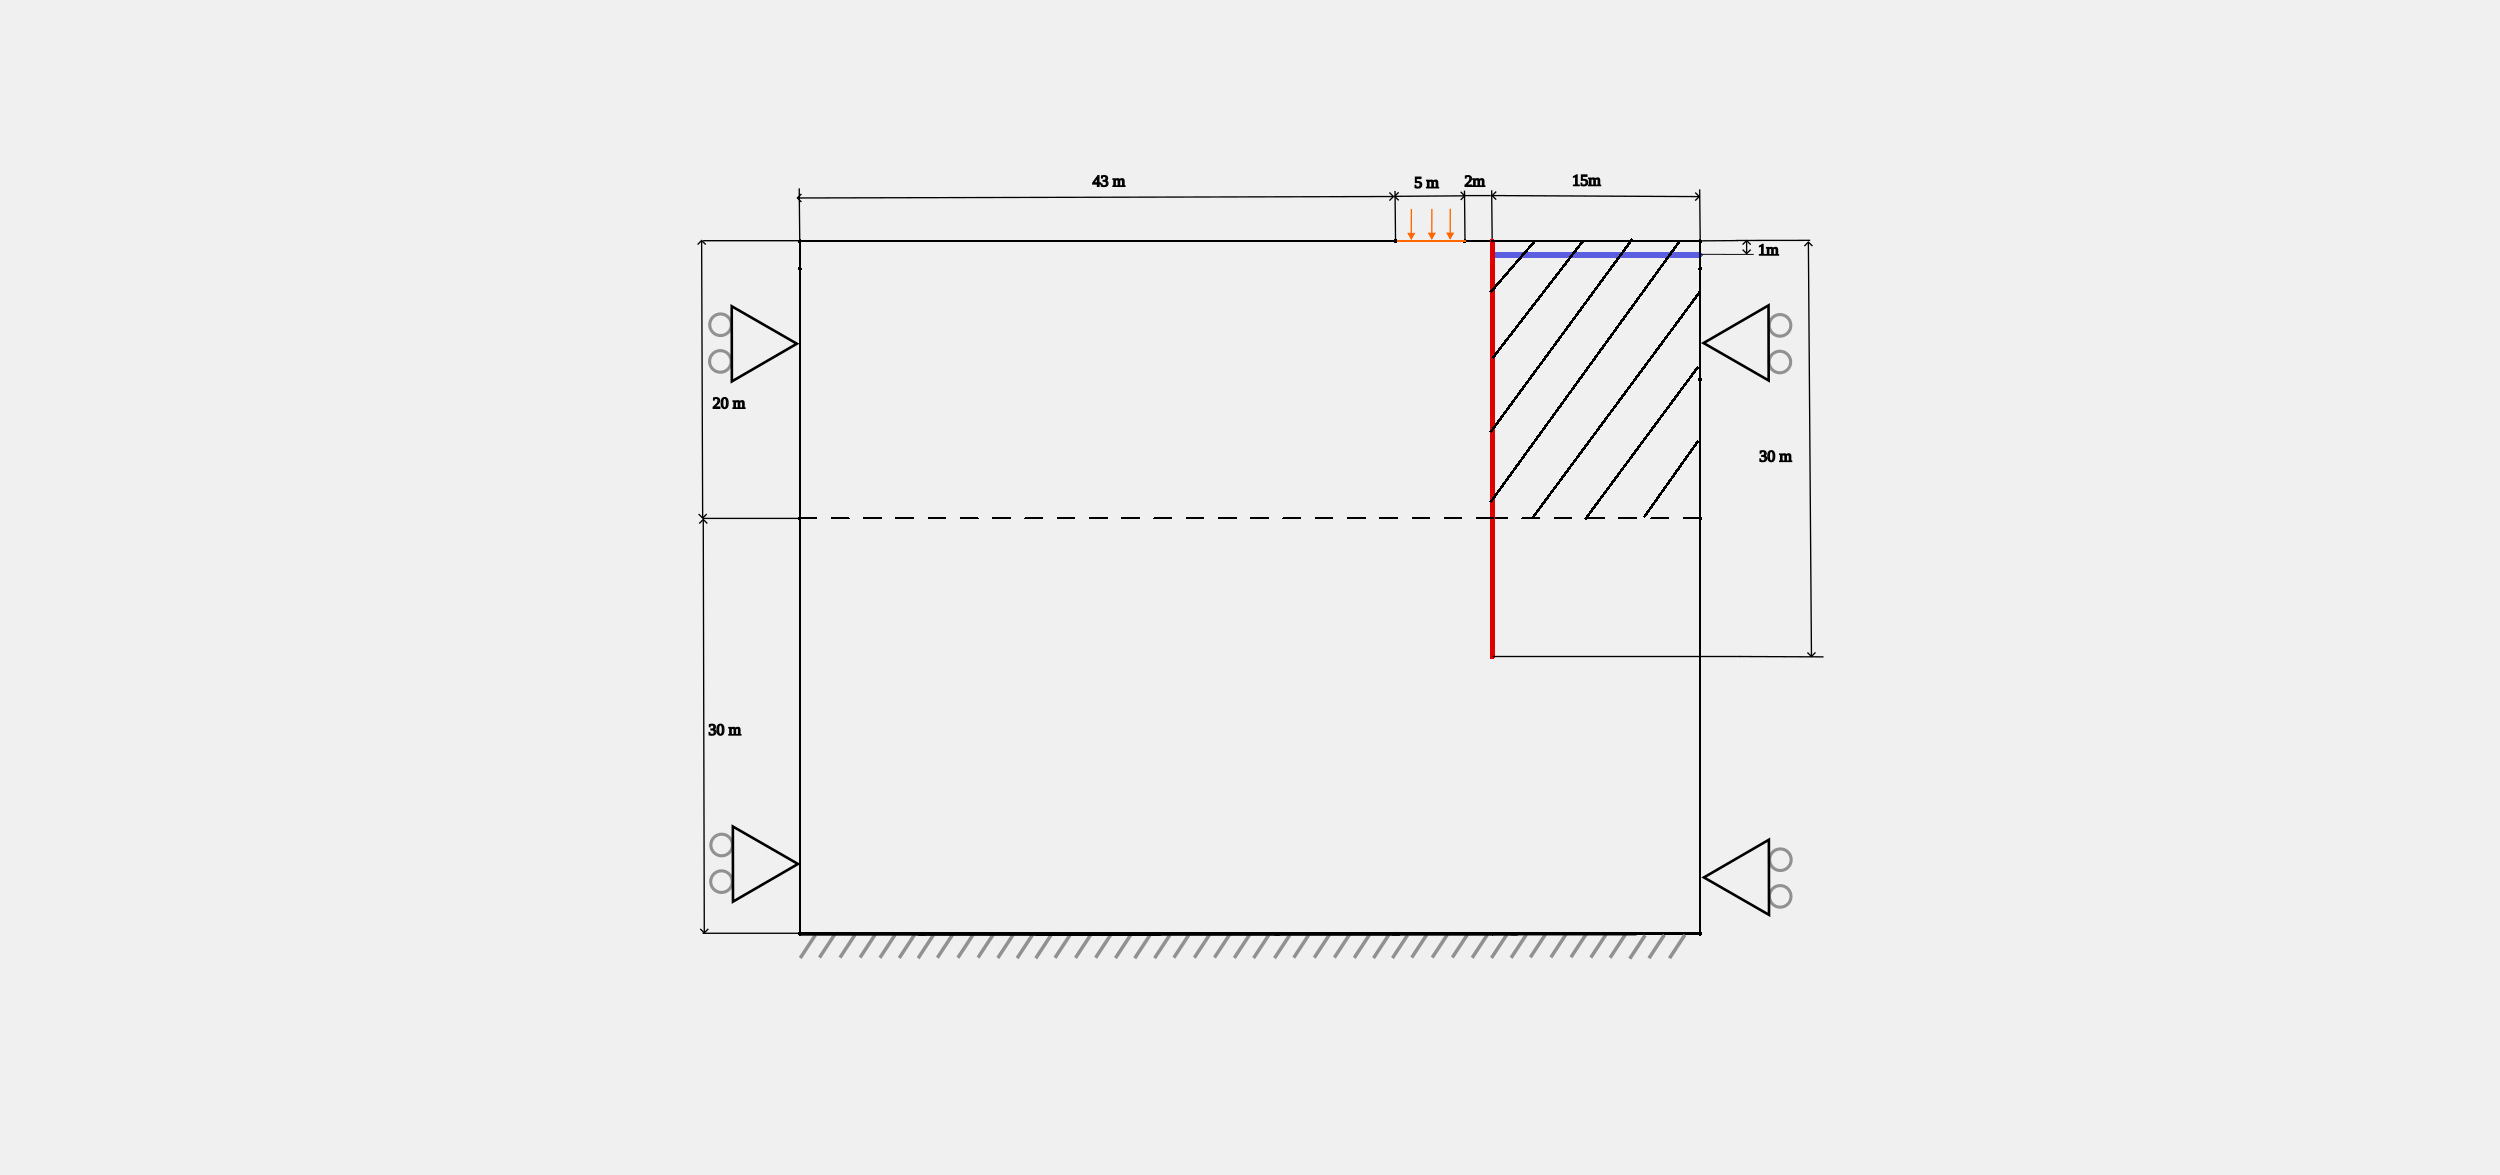
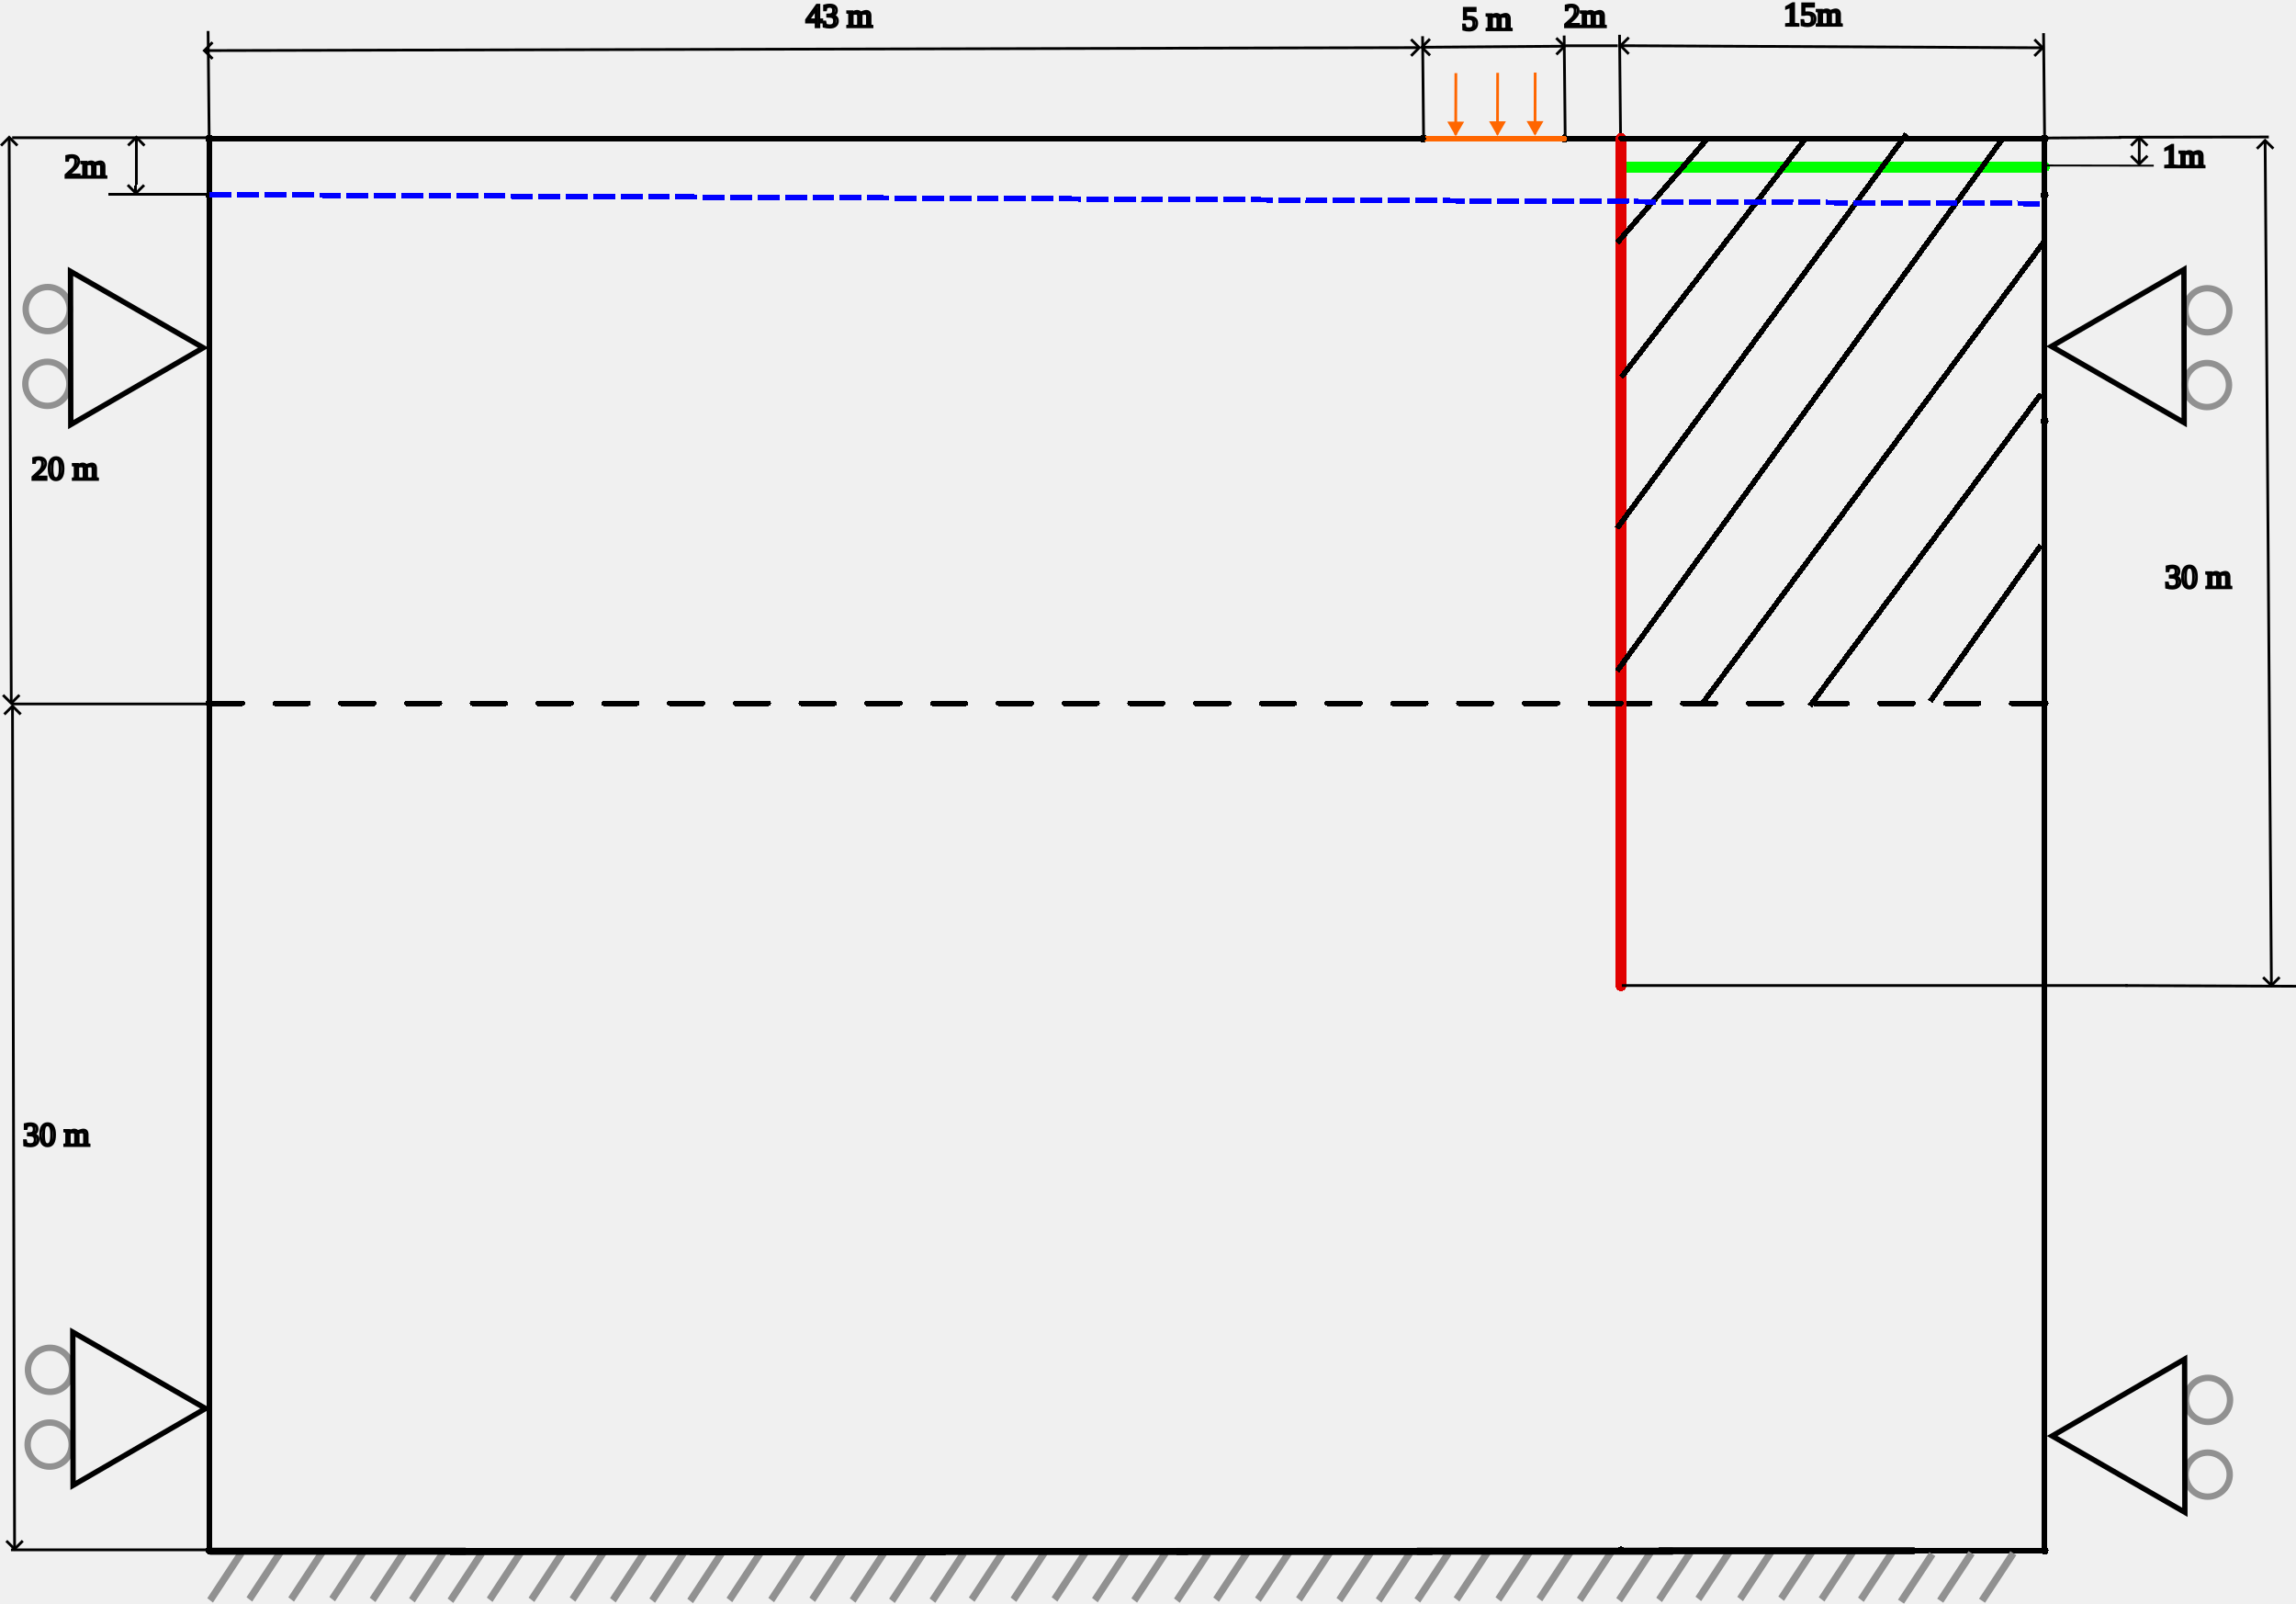
- <svg xmlns="http://www.w3.org/2000/svg" width="1860px" height="874px" viewBox="0 0 1860 874" version="1.1" id="svg294">
+ <svg xmlns="http://www.w3.org/2000/svg" width="838.036" height="585.154" viewBox="0 0 838.036 585.154" version="1.1" id="svg294">
  <defs id="defs1">
    <marker style="overflow:visible" id="marker12" refX="0" refY="0" orient="auto-start-reverse" markerWidth="1" markerHeight="1" viewBox="0 0 1 1" preserveAspectRatio="xMidYMid">
      <path style="fill:none;stroke:context-stroke;stroke-width:1;stroke-linecap:butt" d="M 3,-3 0,0 3,3" transform="rotate(180,0.125,0)" id="path12" />
    </marker>
    <marker style="overflow:visible" id="marker7" refX="0" refY="0" orient="auto-start-reverse" markerWidth="1" markerHeight="1" viewBox="0 0 1 1" preserveAspectRatio="xMidYMid">
      <path style="fill:none;stroke:context-stroke;stroke-width:1;stroke-linecap:butt" d="M 3,-3 0,0 3,3" transform="rotate(180,0.125,0)" id="path7" />
    </marker>
    <marker style="overflow:visible" id="marker5" refX="0" refY="0" orient="auto-start-reverse" markerWidth="1" markerHeight="1" viewBox="0 0 1 1" preserveAspectRatio="xMidYMid">
      <path style="fill:none;stroke:context-stroke;stroke-width:1;stroke-linecap:butt" d="M 3,-3 0,0 3,3" transform="rotate(180,0.125,0)" id="path5" />
    </marker>
    <marker style="overflow:visible" id="ArrowWide" refX="0" refY="0" orient="auto-start-reverse" markerWidth="1" markerHeight="1" viewBox="0 0 1 1" preserveAspectRatio="xMidYMid">
      <path style="fill:none;stroke:context-stroke;stroke-width:1;stroke-linecap:butt" d="M 3,-3 0,0 3,3" transform="rotate(180,0.125,0)" id="path1" />
    </marker>
    <marker style="overflow:visible" id="Triangle" refX="3" refY="0" orient="auto-start-reverse" markerWidth="1" markerHeight="1" viewBox="0 0 1 1" preserveAspectRatio="xMidYMid" markerUnits="strokeWidth">
      <path transform="scale(0.5)" style="fill:context-stroke;fill-rule:evenodd;stroke:context-stroke;stroke-width:1pt" d="M 5.77,0 -2.88,5 V -5 Z" id="path135" />
    </marker>
    <marker style="overflow:visible" id="Triangle-1" refX="3" refY="0" orient="auto-start-reverse" markerWidth="1" markerHeight="1" viewBox="0 0 1 1" preserveAspectRatio="xMidYMid" markerUnits="strokeWidth">
      <path transform="scale(0.5)" style="fill:context-stroke;fill-rule:evenodd;stroke:context-stroke;stroke-width:1pt" d="M 5.77,0 -2.88,5 V -5 Z" id="path135-7" />
    </marker>
    <marker style="overflow:visible" id="Triangle-1-0" refX="3" refY="0" orient="auto-start-reverse" markerWidth="1" markerHeight="1" viewBox="0 0 1 1" preserveAspectRatio="xMidYMid" markerUnits="strokeWidth">
      <path transform="scale(0.5)" style="fill:context-stroke;fill-rule:evenodd;stroke:context-stroke;stroke-width:1pt" d="M 5.77,0 -2.88,5 V -5 Z" id="path135-7-8" />
    </marker>
  </defs>
-   <path style="fill:#ffffff;stroke:#000000;stroke-width:1;stroke-dasharray:none" d="M 1264.944,179.021 1264.561,140.922" id="path8-11" />
-   <path style="fill:#ffffff;stroke:#000000;stroke-width:1;stroke-dasharray:none" d="m 1110.184,179.638 -0.383,-38.099" id="path8-1" />
-   <path style="fill:#ffffff;stroke:#000000;stroke-width:1;stroke-dasharray:none" d="M 1089.966,179.908 1089.583,141.808" id="path8-5" />
-   <path style="fill:#ffffff;stroke:#000000;stroke-width:1;stroke-dasharray:none" d="m 1038.289,180.148 -0.383,-38.099" id="path8-2" />
-   <path style="fill:#ffffff;stroke:#000000;stroke-width:1;stroke-dasharray:none" d="m 594.151,694.354 c -23.827,0 -47.653,0 -71.48,0" id="path2-8" />
-   <path style="fill:#ffffff;stroke:#000000;stroke-width:1;stroke-dasharray:none" d="m 594.387,385.703 c -23.827,0 -47.653,0 -71.48,0" id="path2-9" />
-   <g shape-rendering="crispEdges" id="g294">
+   <path style="fill:#ffffff;stroke:#000000;stroke-width:1;stroke-dasharray:none" d="m 746.276,50.184 -0.383,-38.099" id="path8-11" />
+   <path style="fill:#ffffff;stroke:#000000;stroke-width:1;stroke-dasharray:none" d="m 591.516,50.801 -0.383,-38.099" id="path8-1" />
+   <path style="fill:#ffffff;stroke:#000000;stroke-width:1;stroke-dasharray:none" d="m 571.298,51.07 -0.383,-38.099" id="path8-5" />
+   <path style="fill:#ffffff;stroke:#000000;stroke-width:1;stroke-dasharray:none" d="m 519.621,51.31 -0.383,-38.099" id="path8-2" />
+   <path style="fill:#ffffff;stroke:#000000;stroke-width:1;stroke-dasharray:none" d="m 75.483,565.516 c -23.827,0 -47.653,0 -71.48,0" id="path2-8" />
+   <path style="fill:#ffffff;stroke:#000000;stroke-width:1;stroke-dasharray:none" d="m 75.719,256.865 c -23.827,0 -47.653,0 -71.48,0" id="path2-9" />
+   <g shape-rendering="crispEdges" id="g294" transform="translate(-518.6679,-128.8375)">
    <circle fill="#000000" cx="595.115" cy="179.396" r="1.5" id="circle1" />
    <circle fill="#000000" cx="1264.89" cy="179.396" r="1.5" id="circle2" />
    <circle fill="#000000" cx="1264.89" cy="694.604" r="1.5" id="circle3" />
    <circle fill="#000000" cx="595.115" cy="694.604" r="1.5" id="circle4" />
    <circle fill="#000000" cx="595.115" cy="385.479" r="1.5" id="circle5" />
    <circle fill="#000000" cx="1264.89" cy="385.479" r="1.5" id="circle6" />
    <circle fill="#000000" cx="1110.32" cy="179.396" r="1.5" id="circle7" />
    <circle fill="#000000" cx="1110.32" cy="488.521" r="1.5" id="circle8" />
    <circle fill="#000000" cx="1110.32" cy="385.479" r="1.5" id="circle9" />
    <circle fill="#000000" cx="1038.19" cy="179.396" r="1.5" id="circle10" />
    <circle fill="#000000" cx="1089.71" cy="179.396" r="1.5" id="circle11" />
    <circle fill="#000000" cx="1110.32" cy="200.004" r="1.5" id="circle12" />
    <circle fill="#000000" cx="1110.32" cy="282.438" r="1.5" id="circle13" />
    <circle fill="#000000" cx="1264.89" cy="200.004" r="1.5" id="circle14" />
    <circle fill="#000000" cx="1264.89" cy="282.438" r="1.5" id="circle15" />
    <circle fill="#000000" cx="1110.32" cy="189.7" r="1.5" id="circle16" />
    <circle fill="#000000" cx="1110.32" cy="694.604" r="1.5" id="circle17" />
    <circle fill="#000000" cx="595.115" cy="200.004" r="1.5" id="circle18" />
    <circle fill="#000000" cx="1264.89" cy="189.7" r="1.5" id="circle19" />
-     <polyline fill="none" stroke="#5b5ee1" stroke-width="1" stroke-linejoin="round" stroke-linecap="round" points="1110.32,694.604 1264.89,694.604" id="polyline100" style="stroke-width:2;stroke-dasharray:none;stroke:#000000;stroke-opacity:1" />
-     <polyline fill="none" stroke="#5b5ee1" stroke-width="1" stroke-linejoin="round" stroke-linecap="round" points="1110.32,189.7 1264.89,189.7" id="polyline103" style="stroke-width:4;stroke-dasharray:none" />
-     <polyline fill="none" stroke="#5b5ee1" stroke-width="1" stroke-linejoin="round" stroke-linecap="round" points="1089.71,179.396 1110.32,179.396" id="polyline107" style="stroke:#000000;stroke-opacity:1;stroke-width:2;stroke-dasharray:none" />
-     <polyline fill="none" stroke="#5b5ee1" stroke-width="1" stroke-linejoin="round" stroke-linecap="round" points="595.115,694.604 1110.32,694.604" id="polyline118" style="stroke-width:2;stroke-dasharray:none;stroke:#000000;stroke-opacity:1" />
-     <polyline fill="none" stroke="#5b5ee1" stroke-width="1" stroke-linejoin="round" stroke-linecap="round" points="1038.19,179.396 1089.71,179.396" id="polyline130" style="stroke-width:2;stroke-dasharray:none;stroke:#ff6600;stroke-opacity:1" />
-     <polyline fill="none" stroke="#5b5ee1" stroke-width="1" stroke-linejoin="round" stroke-linecap="round" points="595.115,179.396 1038.19,179.396" id="polyline131" style="stroke:#000000;stroke-opacity:1;stroke-width:2;stroke-dasharray:none" />
-     <polyline fill="none" stroke="#5b5ee1" stroke-width="1" stroke-linejoin="round" stroke-linecap="round" points="1110.32,189.7 1110.32,200.004" id="polyline132" style="stroke:#e10000;stroke-opacity:1;stroke-width:4;stroke-dasharray:none" />
-     <polyline fill="none" stroke="#5b5ee1" stroke-width="1" stroke-linejoin="round" stroke-linecap="round" points="1110.32,179.396 1110.32,189.7" id="polyline133" style="stroke-width:4;stroke-dasharray:none;stroke:#e10000;stroke-opacity:1" />
-     <polyline fill="none" stroke="#5b5ee1" stroke-width="1" stroke-linejoin="round" stroke-linecap="round" points="1110.32,179.396 1264.89,179.396" id="polyline134" style="stroke:#000000;stroke-opacity:1;stroke-width:2;stroke-dasharray:none" />
-     <polyline fill="none" stroke="#5b5ee1" stroke-width="1" stroke-linejoin="round" stroke-linecap="round" points="1264.89,385.479 1110.32,385.479" id="polyline135" style="stroke-width:2;stroke-dasharray:12, 12;stroke-dashoffset:0;stroke:#000000;stroke-opacity:1" />
-     <polyline fill="none" stroke="#5b5ee1" stroke-width="1" stroke-linejoin="round" stroke-linecap="round" points="1264.89,282.438 1264.89,385.479" id="polyline138" style="stroke:#000000;stroke-opacity:1;stroke-width:2;stroke-dasharray:none" />
-     <polyline fill="none" stroke="#5b5ee1" stroke-width="1" stroke-linejoin="round" stroke-linecap="round" points="1264.89,200.004 1264.89,282.438" id="polyline139" style="stroke:#000000;stroke-opacity:1;stroke-width:2;stroke-dasharray:none" />
-     <polyline fill="none" stroke="#5b5ee1" stroke-width="1" stroke-linejoin="round" stroke-linecap="round" points="1110.32,385.479 1110.32,488.521" id="polyline140" style="stroke:#e10000;stroke-opacity:1;stroke-width:4;stroke-dasharray:none" />
-     <polyline fill="none" stroke="#5b5ee1" stroke-width="1" stroke-linejoin="round" stroke-linecap="round" points="1264.89,179.396 1264.89,200.004" id="polyline141" style="stroke:#000000;stroke-opacity:1;stroke-width:2;stroke-dasharray:none" />
-     <polyline fill="none" stroke="#5b5ee1" stroke-width="1" stroke-linejoin="round" stroke-linecap="round" points="1264.89,694.604 1264.89,385.479" id="polyline142" style="stroke:#000000;stroke-opacity:1;stroke-width:2;stroke-dasharray:none" />
-     <polyline fill="none" stroke="#5b5ee1" stroke-width="1" stroke-linejoin="round" stroke-linecap="round" points="1110.32,282.438 1110.32,385.479" id="polyline143" style="stroke-width:4;stroke-dasharray:none;stroke:#e10000;stroke-opacity:1" />
-     <polyline fill="none" stroke="#5b5ee1" stroke-width="1" stroke-linejoin="round" stroke-linecap="round" points="1110.32,200.004 1110.32,282.438" id="polyline144" style="stroke-width:4;stroke-dasharray:none;stroke:#e10000;stroke-opacity:1" />
-     <polyline fill="none" stroke="#5b5ee1" stroke-width="1" stroke-linejoin="round" stroke-linecap="round" points="595.115,385.479 595.115,179.396" id="polyline145" style="stroke:#000000;stroke-opacity:1;stroke-width:2;stroke-dasharray:none" />
-     <polyline fill="none" stroke="#5b5ee1" stroke-width="1" stroke-linejoin="round" stroke-linecap="round" points="595.115,694.604 595.115,385.479" id="polyline146" style="stroke:#000000;stroke-opacity:1;stroke-width:2;stroke-dasharray:none" />
-     <polyline fill="none" stroke="#5b5ee1" stroke-width="1" stroke-linejoin="round" stroke-linecap="round" points="595.115,385.479 1110.32,385.479" id="polyline148" style="stroke-width:2;stroke-dasharray:12, 12;stroke-dashoffset:0;stroke:#000000;stroke-opacity:1" />
+     <polyline fill="none" stroke="#5b5ee1" stroke-width="1" stroke-linejoin="round" stroke-linecap="round" points="1110.32,694.604 1264.89,694.604" id="polyline100" style="stroke:#000000;stroke-width:2;stroke-dasharray:none;stroke-opacity:1" />
+     <polyline fill="none" stroke="#5b5ee1" stroke-width="1" stroke-linejoin="round" stroke-linecap="round" points="1110.32,189.7 1264.89,189.7" id="polyline103" style="stroke-width:4;stroke-dasharray:none;stroke:#00ff00;stroke-opacity:1" />
+     <polyline fill="none" stroke="#5b5ee1" stroke-width="1" stroke-linejoin="round" stroke-linecap="round" points="1089.71,179.396 1110.32,179.396" id="polyline107" style="stroke:#000000;stroke-width:2;stroke-dasharray:none;stroke-opacity:1" />
+     <polyline fill="none" stroke="#5b5ee1" stroke-width="1" stroke-linejoin="round" stroke-linecap="round" points="595.115,694.604 1110.32,694.604" id="polyline118" style="stroke:#000000;stroke-width:2;stroke-dasharray:none;stroke-opacity:1" />
+     <polyline fill="none" stroke="#5b5ee1" stroke-width="1" stroke-linejoin="round" stroke-linecap="round" points="1038.19,179.396 1089.71,179.396" id="polyline130" style="stroke:#ff6600;stroke-width:2;stroke-dasharray:none;stroke-opacity:1" />
+     <polyline fill="none" stroke="#5b5ee1" stroke-width="1" stroke-linejoin="round" stroke-linecap="round" points="595.115,179.396 1038.19,179.396" id="polyline131" style="stroke:#000000;stroke-width:2;stroke-dasharray:none;stroke-opacity:1" />
+     <polyline fill="none" stroke="#5b5ee1" stroke-width="1" stroke-linejoin="round" stroke-linecap="round" points="1110.32,189.7 1110.32,200.004" id="polyline132" style="stroke:#e10000;stroke-width:4;stroke-dasharray:none;stroke-opacity:1" />
+     <polyline fill="none" stroke="#5b5ee1" stroke-width="1" stroke-linejoin="round" stroke-linecap="round" points="1110.32,179.396 1110.32,189.7" id="polyline133" style="stroke:#e10000;stroke-width:4;stroke-dasharray:none;stroke-opacity:1" />
+     <polyline fill="none" stroke="#5b5ee1" stroke-width="1" stroke-linejoin="round" stroke-linecap="round" points="1110.32,179.396 1264.89,179.396" id="polyline134" style="stroke:#000000;stroke-width:2;stroke-dasharray:none;stroke-opacity:1" />
+     <polyline fill="none" stroke="#5b5ee1" stroke-width="1" stroke-linejoin="round" stroke-linecap="round" points="1264.89,385.479 1110.32,385.479" id="polyline135" style="stroke:#000000;stroke-width:2;stroke-dasharray:12, 12;stroke-dashoffset:0;stroke-opacity:1" />
+     <polyline fill="none" stroke="#5b5ee1" stroke-width="1" stroke-linejoin="round" stroke-linecap="round" points="1264.89,282.438 1264.89,385.479" id="polyline138" style="stroke:#000000;stroke-width:2;stroke-dasharray:none;stroke-opacity:1" />
+     <polyline fill="none" stroke="#5b5ee1" stroke-width="1" stroke-linejoin="round" stroke-linecap="round" points="1264.89,200.004 1264.89,282.438" id="polyline139" style="stroke:#000000;stroke-width:2;stroke-dasharray:none;stroke-opacity:1" />
+     <polyline fill="none" stroke="#5b5ee1" stroke-width="1" stroke-linejoin="round" stroke-linecap="round" points="1110.32,385.479 1110.32,488.521" id="polyline140" style="stroke:#e10000;stroke-width:4;stroke-dasharray:none;stroke-opacity:1" />
+     <polyline fill="none" stroke="#5b5ee1" stroke-width="1" stroke-linejoin="round" stroke-linecap="round" points="1264.89,179.396 1264.89,200.004" id="polyline141" style="stroke:#000000;stroke-width:2;stroke-dasharray:none;stroke-opacity:1" />
+     <polyline fill="none" stroke="#5b5ee1" stroke-width="1" stroke-linejoin="round" stroke-linecap="round" points="1264.89,694.604 1264.89,385.479" id="polyline142" style="stroke:#000000;stroke-width:2;stroke-dasharray:none;stroke-opacity:1" />
+     <polyline fill="none" stroke="#5b5ee1" stroke-width="1" stroke-linejoin="round" stroke-linecap="round" points="1110.32,282.438 1110.32,385.479" id="polyline143" style="stroke:#e10000;stroke-width:4;stroke-dasharray:none;stroke-opacity:1" />
+     <polyline fill="none" stroke="#5b5ee1" stroke-width="1" stroke-linejoin="round" stroke-linecap="round" points="1110.32,200.004 1110.32,282.438" id="polyline144" style="stroke:#e10000;stroke-width:4;stroke-dasharray:none;stroke-opacity:1" />
+     <polyline fill="none" stroke="#5b5ee1" stroke-width="1" stroke-linejoin="round" stroke-linecap="round" points="595.115,385.479 595.115,179.396" id="polyline145" style="stroke:#000000;stroke-width:2;stroke-dasharray:none;stroke-opacity:1" />
+     <polyline fill="none" stroke="#5b5ee1" stroke-width="1" stroke-linejoin="round" stroke-linecap="round" points="595.115,694.604 595.115,385.479" id="polyline146" style="stroke:#000000;stroke-width:2;stroke-dasharray:none;stroke-opacity:1" />
+     <polyline fill="none" stroke="#5b5ee1" stroke-width="1" stroke-linejoin="round" stroke-linecap="round" points="595.115,385.479 1110.32,385.479" id="polyline148" style="stroke:#000000;stroke-width:2;stroke-dasharray:12, 12;stroke-dashoffset:0;stroke-opacity:1" />
    <g id="g29">
      <path style="fill:#ffffff;stroke:#000000;stroke-width:2" d="m 1142.238,179.014 -33.34,38.476" id="path3" />
      <path style="fill:#ffffff;stroke:#000000;stroke-width:2" d="m 1177.821,179.2 -67.392,87.303" id="path9" />
      <path style="fill:#ffffff;stroke:#000000;stroke-width:2" d="m 1214.58,177.669 -105.682,143.973" id="path10" />
      <path style="fill:#ffffff;stroke:#000000;stroke-width:2" d="M 1249.807,179.2 1108.898,373.717" id="path23" />
      <path style="fill:#ffffff;stroke:#000000;stroke-width:2" d="M 1264.675,217.135 1140.212,385.272" id="path24" />
      <path style="fill:#ffffff;stroke:#000000;stroke-width:2" d="m 1263.592,272.63 -84.298,113.799" id="path25" />
      <path style="fill:#ffffff;stroke:#000000;stroke-width:2" d="m 1263.592,327.768 -40.422,57.036" id="path26" />
    </g>
-   </g>
-   <path style="fill:#ffffff;stroke:#000000;stroke-width:1;stroke-dasharray:none" d="m 594.58,179.082 c -23.827,0 -47.653,0 -71.48,0" id="path2" />
-   <path style="fill:#ffffff;stroke:#000000;stroke-width:1;stroke-dasharray:none;marker-start:url(#ArrowWide);marker-end:url(#marker5)" d="m 522.013,179.2 0.766,206.004" id="path4" />
-   <path style="fill:#ffffff;stroke:#000000;stroke-width:1;stroke-dasharray:none;marker-start:url(#marker7);marker-end:url(#marker7)" d="m 523.224,386.736 0.766,307.091" id="path6" />
-   <path style="fill:#ffffff;stroke:#000000;stroke-width:1;stroke-dasharray:none" d="m 595.004,178.243 -0.383,-38.099" id="path8" />
-   <path style="fill:#ffffff;stroke:#000000;stroke-width:1;stroke-dasharray:none;marker-start:url(#marker12);marker-end:url(#marker12)" d="m 593.497,147.291 442.957,-1.083" id="path11" />
-   <path style="fill:#ffffff;stroke:#000000;stroke-width:1;stroke-dasharray:none;marker-start:url(#marker12);marker-end:url(#marker12)" d="m 1037.869,146.079 51.597,-0.383" id="path13" />
-   <path style="fill:#ffffff;stroke:#000000;stroke-width:1;stroke-dasharray:none;marker-start:url(#marker12);marker-end:url(#marker12)" d="m 1110.429,145.505 153.546,0.766" id="path14" />
-   <path style="fill:#ffffff;stroke:#000000;stroke-width:1;stroke-dasharray:none" d="m 1089.928,145.531 h 19.224" id="path15" />
-   <path style="fill:#ffffff;stroke:#000000;stroke-width:1;stroke-dasharray:none" d="m 1265.315,179.2 27.569,-0.191" id="path16" />
-   <path style="fill:#ffffff;stroke:#000000;stroke-width:0.698;stroke-dasharray:none" d="m 1265.093,189.22 39.693,0.063" id="path17" />
-   <path style="fill:#ffffff;stroke:#000000;stroke-width:1;stroke-dasharray:none" d="m 1110.641,488.444 h 184.655" id="path18" />
-   <path style="fill:#ffffff;stroke:#000000;stroke-width:1;stroke-dasharray:none;marker-start:url(#marker12);marker-end:url(#marker12)" d="m 1299.492,179.24 v 9.206" id="path19" />
-   <path style="fill:#ffffff;stroke:#000000;stroke-width:1;stroke-dasharray:none" d="m 1292.016,178.909 54.758,-0.087" id="path20" />
-   <path style="fill:#ffffff;stroke:#000000;stroke-width:1;stroke-dasharray:none;marker-start:url(#marker12);marker-end:url(#marker12)" d="m 1345.428,180.33 2.297,307.857" id="path21" />
-   <path style="fill:#ffffff;stroke:#000000;stroke-width:1;stroke-dasharray:none" d="m 1294.404,488.454 62.297,0.249" id="path22" />
-   <text xml:space="preserve" style="text-align:start;writing-mode:lr-tb;direction:ltr;text-anchor:start;fill:#ffffff;stroke:#000000;stroke-width:1;stroke-dasharray:none" x="812.809" y="138.627" id="text22">
-     <tspan id="tspan22" x="812.809" y="138.627">43 m</tspan>
-   </text>
-   <text xml:space="preserve" style="text-align:start;writing-mode:lr-tb;direction:ltr;text-anchor:start;fill:#ffffff;stroke:#000000;stroke-width:1;stroke-dasharray:none" x="1052.157" y="139.71" id="text23">
-     <tspan id="tspan23" x="1052.157" y="139.71">5 m</tspan>
-   </text>
-   <text xml:space="preserve" style="text-align:start;writing-mode:lr-tb;direction:ltr;text-anchor:start;fill:#ffffff;stroke:#000000;stroke-width:1;stroke-dasharray:none" x="1089.522" y="138.627" id="text24">
-     <tspan id="tspan24" x="1089.522" y="138.627">2m</tspan>
-   </text>
-   <text xml:space="preserve" style="text-align:start;writing-mode:lr-tb;direction:ltr;text-anchor:start;fill:#ffffff;stroke:#000000;stroke-width:1;stroke-dasharray:none" x="1169.666" y="138.086" id="text25">
-     <tspan id="tspan25" x="1169.666" y="138.086">15m</tspan>
-   </text>
-   <text xml:space="preserve" style="text-align:start;writing-mode:lr-tb;direction:ltr;text-anchor:start;fill:#ffffff;stroke:#000000;stroke-width:1;stroke-dasharray:none" x="530.14" y="303.788" id="text26">
-     <tspan id="tspan26" x="530.14" y="303.788">20 m</tspan>
-   </text>
-   <text xml:space="preserve" style="text-align:start;writing-mode:lr-tb;direction:ltr;text-anchor:start;fill:#ffffff;stroke:#000000;stroke-width:1;stroke-dasharray:none" x="527.044" y="546.831" id="text27">
-     <tspan id="tspan27" x="527.044" y="546.831">30 m</tspan>
-   </text>
-   <text xml:space="preserve" style="text-align:start;writing-mode:lr-tb;direction:ltr;text-anchor:start;fill:#ffffff;stroke:#000000;stroke-width:1;stroke-dasharray:none" x="1308.834" y="343.318" id="text28">
-     <tspan id="tspan28" x="1308.834" y="343.318">30 m</tspan>
-   </text>
-   <text xml:space="preserve" style="text-align:start;writing-mode:lr-tb;direction:ltr;text-anchor:start;fill:#ffffff;stroke:#000000;stroke-width:1;stroke-dasharray:none" x="1308.032" y="189.749" id="text29">
-     <tspan id="tspan29" x="1308.032" y="189.749">1m</tspan>
-   </text>
-   <g id="g4-0" transform="matrix(0,-1.84063,1.84063,0,1108.158,820.3036)">
+     <path style="fill:#ffffff;stroke:#0000ff;stroke-width:2;stroke-dasharray:8, 2;stroke-dashoffset:0;stroke-opacity:1" d="m 595.18,199.874 668.226,3.249" id="path27" />
+     <path style="fill:#ffffff;stroke:#000000;stroke-width:1;stroke-dasharray:none;stroke-dashoffset:0;stroke-opacity:1" d="m 594.101,199.675 -35.993,0.191" id="path28" />
+     <path style="fill:#ffffff;stroke:#000000;stroke-width:1;stroke-dasharray:none;stroke-dashoffset:0;stroke-opacity:1;marker-start:url(#marker12);marker-end:url(#marker12)" d="m 568.446,179.19 -0.191,19.911" id="path29" />
+     <text xml:space="preserve" style="text-align:start;writing-mode:lr-tb;direction:ltr;text-anchor:start;fill:#ffffff;stroke:#000000;stroke-width:1;stroke-dasharray:none;stroke-dashoffset:0;stroke-opacity:1" x="542.217" y="193.549" id="text30">
+       <tspan id="tspan30" x="542.217" y="193.549">2m </tspan>
+     </text>
+   </g>
+   <path style="fill:#ffffff;stroke:#000000;stroke-width:1;stroke-dasharray:none" d="m 75.912,50.244 c -23.827,0 -47.653,0 -71.48,0" id="path2" />
+   <path style="fill:#ffffff;stroke:#000000;stroke-width:1;stroke-dasharray:none;marker-start:url(#ArrowWide);marker-end:url(#marker5)" d="m 3.345,50.363 0.766,206.004" id="path4" />
+   <path style="fill:#ffffff;stroke:#000000;stroke-width:1;stroke-dasharray:none;marker-start:url(#marker7);marker-end:url(#marker7)" d="m 4.556,257.898 0.766,307.091" id="path6" />
+   <path style="fill:#ffffff;stroke:#000000;stroke-width:1;stroke-dasharray:none" d="m 76.336,49.406 -0.383,-38.099" id="path8" />
+   <path style="fill:#ffffff;stroke:#000000;stroke-width:1;stroke-dasharray:none;marker-start:url(#marker12);marker-end:url(#marker12)" d="M 74.829,18.454 517.786,17.371" id="path11" />
+   <path style="fill:#ffffff;stroke:#000000;stroke-width:1;stroke-dasharray:none;marker-start:url(#marker12);marker-end:url(#marker12)" d="m 519.201,17.241 51.597,-0.383" id="path13" />
+   <path style="fill:#ffffff;stroke:#000000;stroke-width:1;stroke-dasharray:none;marker-start:url(#marker12);marker-end:url(#marker12)" d="m 591.761,16.667 153.546,0.766" id="path14" />
+   <path style="fill:#ffffff;stroke:#000000;stroke-width:1;stroke-dasharray:none" d="m 571.26,16.694 h 19.224" id="path15" />
+   <path style="fill:#ffffff;stroke:#000000;stroke-width:1;stroke-dasharray:none" d="m 746.647,50.363 27.569,-0.191" id="path16" />
+   <path style="fill:#ffffff;stroke:#000000;stroke-width:0.698;stroke-dasharray:none" d="m 746.425,60.382 39.693,0.063" id="path17" />
+   <path style="fill:#ffffff;stroke:#000000;stroke-width:1;stroke-dasharray:none" d="m 591.973,359.606 h 184.655" id="path18" />
+   <path style="fill:#ffffff;stroke:#000000;stroke-width:1;stroke-dasharray:none;marker-start:url(#marker12);marker-end:url(#marker12)" d="m 780.824,50.403 v 9.206" id="path19" />
+   <path style="fill:#ffffff;stroke:#000000;stroke-width:1;stroke-dasharray:none" d="m 773.348,50.071 54.758,-0.087" id="path20" />
+   <path style="fill:#ffffff;stroke:#000000;stroke-width:1;stroke-dasharray:none;marker-start:url(#marker12);marker-end:url(#marker12)" d="m 826.76,51.492 2.297,307.857" id="path21" />
+   <path style="fill:#ffffff;stroke:#000000;stroke-width:1;stroke-dasharray:none" d="m 775.736,359.617 62.297,0.249" id="path22" />
+   <text xml:space="preserve" style="text-align:start;writing-mode:lr-tb;direction:ltr;text-anchor:start;fill:#ffffff;stroke:#000000;stroke-width:1;stroke-dasharray:none" x="294.141" y="9.79" id="text22">
+     <tspan id="tspan22" x="294.141" y="9.79">43 m</tspan>
+   </text>
+   <text xml:space="preserve" style="text-align:start;writing-mode:lr-tb;direction:ltr;text-anchor:start;fill:#ffffff;stroke:#000000;stroke-width:1;stroke-dasharray:none" x="533.489" y="10.873" id="text23">
+     <tspan id="tspan23" x="533.489" y="10.873">5 m</tspan>
+   </text>
+   <text xml:space="preserve" style="text-align:start;writing-mode:lr-tb;direction:ltr;text-anchor:start;fill:#ffffff;stroke:#000000;stroke-width:1;stroke-dasharray:none" x="570.854" y="9.79" id="text24">
+     <tspan id="tspan24" x="570.854" y="9.79">2m</tspan>
+   </text>
+   <text xml:space="preserve" style="text-align:start;writing-mode:lr-tb;direction:ltr;text-anchor:start;fill:#ffffff;stroke:#000000;stroke-width:1;stroke-dasharray:none" x="650.998" y="9.248" id="text25">
+     <tspan id="tspan25" x="650.998" y="9.248">15m</tspan>
+   </text>
+   <text xml:space="preserve" style="text-align:start;writing-mode:lr-tb;direction:ltr;text-anchor:start;fill:#ffffff;stroke:#000000;stroke-width:1;stroke-dasharray:none" x="11.472" y="174.951" id="text26">
+     <tspan id="tspan26" x="11.472" y="174.951">20 m</tspan>
+   </text>
+   <text xml:space="preserve" style="text-align:start;writing-mode:lr-tb;direction:ltr;text-anchor:start;fill:#ffffff;stroke:#000000;stroke-width:1;stroke-dasharray:none" x="8.376" y="417.994" id="text27">
+     <tspan id="tspan27" x="8.376" y="417.994">30 m</tspan>
+   </text>
+   <text xml:space="preserve" style="text-align:start;writing-mode:lr-tb;direction:ltr;text-anchor:start;fill:#ffffff;stroke:#000000;stroke-width:1;stroke-dasharray:none" x="790.166" y="214.481" id="text28">
+     <tspan id="tspan28" x="790.166" y="214.481">30 m</tspan>
+   </text>
+   <text xml:space="preserve" style="text-align:start;writing-mode:lr-tb;direction:ltr;text-anchor:start;fill:#ffffff;stroke:#000000;stroke-width:1;stroke-dasharray:none" x="789.364" y="60.911" id="text29">
+     <tspan id="tspan29" x="789.364" y="60.911">1m</tspan>
+   </text>
+   <g id="g4-0" transform="matrix(0,-1.84063,1.84063,0,589.4901,691.4661)">
    <ellipse style="fill:none;stroke:#919191;stroke-width:1.262;stroke-opacity:1" id="path3-92" cx="83.333" cy="117.519" rx="4.369" ry="4.369" />
    <ellipse style="fill:none;stroke:#919191;stroke-width:1.262;stroke-opacity:1" id="path3-4-6" cx="98.154" cy="117.588" rx="4.369" ry="4.369" />
    <path style="fill:none;stroke:#000000;stroke-width:1.058;stroke-opacity:1" id="path1-4-7" d="m 71.368,57.938 -15.181,0.068 -15.181,0.068 7.532,-13.181 7.532,-13.181 7.649,13.113 z" transform="rotate(0.155888,-20128.008,12897.694)" />
  </g>
-   <g id="g4-0-4" transform="matrix(0,-1.84063,1.84063,0,1107.905,422.7224)">
+   <g id="g4-0-4" transform="matrix(0,-1.84063,1.84063,0,589.2373,293.8849)">
    <ellipse style="fill:none;stroke:#919191;stroke-width:1.262;stroke-opacity:1" id="path3-92-8" cx="83.333" cy="117.519" rx="4.369" ry="4.369" />
    <ellipse style="fill:none;stroke:#919191;stroke-width:1.262;stroke-opacity:1" id="path3-4-6-8" cx="98.154" cy="117.588" rx="4.369" ry="4.369" />
    <path style="fill:none;stroke:#000000;stroke-width:1.058;stroke-opacity:1" id="path1-4-7-2" d="m 71.368,57.938 -15.181,0.068 -15.181,0.068 7.532,-13.181 7.532,-13.181 7.649,13.113 z" transform="rotate(0.155888,-20128.008,12897.694)" />
  </g>
-   <g id="g4" transform="matrix(0,1.84063,-1.84063,0,753.2248,475.2882)">
+   <g id="g4" transform="matrix(0,1.84063,-1.84063,0,234.5568,346.4508)">
    <ellipse style="fill:none;stroke:#919191;stroke-width:1.262;stroke-opacity:1" id="path3-5" cx="83.333" cy="117.519" rx="4.369" ry="4.369" />
    <ellipse style="fill:none;stroke:#919191;stroke-width:1.262;stroke-opacity:1" id="path3-4" cx="98.154" cy="117.588" rx="4.369" ry="4.369" />
    <path style="fill:none;stroke:#000000;stroke-width:1.058;stroke-opacity:1" id="path1-4" d="m 71.368,57.938 -15.181,0.068 -15.181,0.068 7.532,-13.181 7.532,-13.181 7.649,13.113 z" transform="rotate(0.155888,-20128.008,12897.694)" />
  </g>
-   <g id="g4-1" transform="matrix(0,1.84063,-1.84063,0,752.3908,88.2312)">
+   <g id="g4-1" transform="matrix(0,1.84063,-1.84063,0,233.7229,-40.60626)">
    <ellipse style="fill:none;stroke:#919191;stroke-width:1.262;stroke-opacity:1" id="path3-7" cx="83.333" cy="117.519" rx="4.369" ry="4.369" />
    <ellipse style="fill:none;stroke:#919191;stroke-width:1.262;stroke-opacity:1" id="path3-4-1" cx="98.154" cy="117.588" rx="4.369" ry="4.369" />
    <path style="fill:none;stroke:#000000;stroke-width:1.058;stroke-opacity:1" id="path1-4-1" d="m 71.368,57.938 -15.181,0.068 -15.181,0.068 7.532,-13.181 7.532,-13.181 7.649,13.113 z" transform="rotate(0.155888,-20128.008,12897.694)" />
  </g>
-   <g id="g6" transform="matrix(2.413035,0,0,2.610195,550.8568,558.4086)">
+   <g id="g6" transform="matrix(2.413035,0,0,2.610195,32.18886,429.5711)">
    <path style="fill:none;stroke:#919191;stroke-width:1.058;stroke-opacity:1" d="m 23.176,52.499 -4.732,6.651" id="path2-07" />
    <path style="fill:none;stroke:#919191;stroke-width:1.058;stroke-opacity:1" d="m 29.109,52.363 -4.732,6.651" id="path2-3-4" />
    <path style="fill:none;stroke:#919191;stroke-width:1.058;stroke-opacity:1" d="m 35.43,52.372 -4.732,6.651" id="path2-8-6" />
    <path style="fill:none;stroke:#919191;stroke-width:1.058;stroke-opacity:1" d="M 41.637,52.331 36.905,58.982" id="path2-0-8" />
    <path style="fill:none;stroke:#919191;stroke-width:1.058;stroke-opacity:1" d="m 47.747,52.431 -4.732,6.651" id="path2-5-3" />
    <path style="fill:none;stroke:#919191;stroke-width:1.058;stroke-opacity:1" d="m 53.698,52.477 -4.732,6.651" id="path2-9-8" />
    <path style="fill:#000000;stroke:#000000;stroke-width:0.984;stroke-dasharray:none" d="m 18.379,52.281 h 38.727" id="path6-2" />
  </g>
-   <g id="g6-6" transform="matrix(2.413035,0,0,2.610195,638.5718,558.5349)">
+   <g id="g6-6" transform="matrix(2.413035,0,0,2.610195,119.9039,429.6975)">
    <path style="fill:none;stroke:#919191;stroke-width:1.058;stroke-opacity:1" d="m 23.176,52.499 -4.732,6.651" id="path2-07-1" />
    <path style="fill:none;stroke:#919191;stroke-width:1.058;stroke-opacity:1" d="m 29.109,52.363 -4.732,6.651" id="path2-3-4-4" />
    <path style="fill:none;stroke:#919191;stroke-width:1.058;stroke-opacity:1" d="m 35.43,52.372 -4.732,6.651" id="path2-8-6-2" />
    <path style="fill:none;stroke:#919191;stroke-width:1.058;stroke-opacity:1" d="M 41.637,52.331 36.905,58.982" id="path2-0-8-3" />
    <path style="fill:none;stroke:#919191;stroke-width:1.058;stroke-opacity:1" d="m 47.747,52.431 -4.732,6.651" id="path2-5-3-2" />
    <path style="fill:none;stroke:#919191;stroke-width:1.058;stroke-opacity:1" d="m 53.698,52.477 -4.732,6.651" id="path2-9-8-2" />
    <path style="fill:#000000;stroke:#000000;stroke-width:0.984;stroke-dasharray:none" d="m 18.379,52.281 h 38.727" id="path6-1" />
  </g>
-   <g id="g6-8" transform="matrix(2.413035,0,0,2.610195,726.0774,558.618)">
+   <g id="g6-8" transform="matrix(2.413035,0,0,2.610195,207.4094,429.7805)">
    <path style="fill:none;stroke:#919191;stroke-width:1.058;stroke-opacity:1" d="m 23.176,52.499 -4.732,6.651" id="path2-07-5" />
    <path style="fill:none;stroke:#919191;stroke-width:1.058;stroke-opacity:1" d="m 29.109,52.363 -4.732,6.651" id="path2-3-4-7" />
    <path style="fill:none;stroke:#919191;stroke-width:1.058;stroke-opacity:1" d="m 35.43,52.372 -4.732,6.651" id="path2-8-6-6" />
    <path style="fill:none;stroke:#919191;stroke-width:1.058;stroke-opacity:1" d="M 41.637,52.331 36.905,58.982" id="path2-0-8-1" />
    <path style="fill:none;stroke:#919191;stroke-width:1.058;stroke-opacity:1" d="m 47.747,52.431 -4.732,6.651" id="path2-5-3-8" />
    <path style="fill:none;stroke:#919191;stroke-width:1.058;stroke-opacity:1" d="m 53.698,52.477 -4.732,6.651" id="path2-9-8-9" />
    <path style="fill:#000000;stroke:#000000;stroke-width:0.984;stroke-dasharray:none" d="m 18.379,52.281 h 38.727" id="path6-27" />
  </g>
-   <g id="g6-5" transform="matrix(2.413035,0,0,2.610195,814.5073,558.4953)">
+   <g id="g6-5" transform="matrix(2.413035,0,0,2.610195,295.8394,429.6578)">
    <path style="fill:none;stroke:#919191;stroke-width:1.058;stroke-opacity:1" d="m 23.176,52.499 -4.732,6.651" id="path2-07-4" />
    <path style="fill:none;stroke:#919191;stroke-width:1.058;stroke-opacity:1" d="m 29.109,52.363 -4.732,6.651" id="path2-3-4-3" />
    <path style="fill:none;stroke:#919191;stroke-width:1.058;stroke-opacity:1" d="m 35.43,52.372 -4.732,6.651" id="path2-8-6-1" />
    <path style="fill:none;stroke:#919191;stroke-width:1.058;stroke-opacity:1" d="M 41.637,52.331 36.905,58.982" id="path2-0-8-2" />
    <path style="fill:none;stroke:#919191;stroke-width:1.058;stroke-opacity:1" d="m 47.747,52.431 -4.732,6.651" id="path2-5-3-3" />
    <path style="fill:none;stroke:#919191;stroke-width:1.058;stroke-opacity:1" d="m 53.698,52.477 -4.732,6.651" id="path2-9-8-3" />
    <path style="fill:#000000;stroke:#000000;stroke-width:0.984;stroke-dasharray:none" d="m 18.379,52.281 h 38.727" id="path6-4" />
  </g>
-   <g id="g6-1" transform="matrix(2.413035,0,0,2.610195,903.7242,558.4879)">
+   <g id="g6-1" transform="matrix(2.413035,0,0,2.610195,385.0563,429.6504)">
    <path style="fill:none;stroke:#919191;stroke-width:1.058;stroke-opacity:1" d="m 23.176,52.499 -4.732,6.651" id="path2-07-3" />
    <path style="fill:none;stroke:#919191;stroke-width:1.058;stroke-opacity:1" d="m 29.109,52.363 -4.732,6.651" id="path2-3-4-8" />
    <path style="fill:none;stroke:#919191;stroke-width:1.058;stroke-opacity:1" d="m 35.43,52.372 -4.732,6.651" id="path2-8-6-7" />
    <path style="fill:none;stroke:#919191;stroke-width:1.058;stroke-opacity:1" d="M 41.637,52.331 36.905,58.982" id="path2-0-8-4" />
    <path style="fill:none;stroke:#919191;stroke-width:1.058;stroke-opacity:1" d="m 47.747,52.431 -4.732,6.651" id="path2-5-3-27" />
    <path style="fill:none;stroke:#919191;stroke-width:1.058;stroke-opacity:1" d="m 53.698,52.477 -4.732,6.651" id="path2-9-8-7" />
    <path style="fill:#000000;stroke:#000000;stroke-width:0.984;stroke-dasharray:none" d="m 18.379,52.281 h 38.727" id="path6-9" />
  </g>
-   <g id="g6-19" transform="matrix(2.413035,0,0,2.610195,991.4826,558.3974)">
+   <g id="g6-19" transform="matrix(2.413035,0,0,2.610195,472.8147,429.5599)">
    <path style="fill:none;stroke:#919191;stroke-width:1.058;stroke-opacity:1" d="m 23.176,52.499 -4.732,6.651" id="path2-07-8" />
    <path style="fill:none;stroke:#919191;stroke-width:1.058;stroke-opacity:1" d="m 29.109,52.363 -4.732,6.651" id="path2-3-4-6" />
    <path style="fill:none;stroke:#919191;stroke-width:1.058;stroke-opacity:1" d="m 35.43,52.372 -4.732,6.651" id="path2-8-6-5" />
    <path style="fill:none;stroke:#919191;stroke-width:1.058;stroke-opacity:1" d="M 41.637,52.331 36.905,58.982" id="path2-0-8-0" />
    <path style="fill:none;stroke:#919191;stroke-width:1.058;stroke-opacity:1" d="m 47.747,52.431 -4.732,6.651" id="path2-5-3-28" />
    <path style="fill:none;stroke:#919191;stroke-width:1.058;stroke-opacity:1" d="m 53.698,52.477 -4.732,6.651" id="path2-9-8-6" />
    <path style="fill:#000000;stroke:#000000;stroke-width:0.984;stroke-dasharray:none" d="m 18.379,52.281 h 38.727" id="path6-0" />
  </g>
-   <g id="g6-4" transform="matrix(2.413035,0,0,2.610195,1079.739,558.2314)">
+   <g id="g6-4" transform="matrix(2.413035,0,0,2.610195,561.0712,429.3939)">
    <path style="fill:none;stroke:#919191;stroke-width:1.058;stroke-opacity:1" d="m 23.176,52.499 -4.732,6.651" id="path2-07-86" />
    <path style="fill:none;stroke:#919191;stroke-width:1.058;stroke-opacity:1" d="m 29.109,52.363 -4.732,6.651" id="path2-3-4-5" />
    <path style="fill:none;stroke:#919191;stroke-width:1.058;stroke-opacity:1" d="m 35.43,52.372 -4.732,6.651" id="path2-8-6-0" />
    <path style="fill:none;stroke:#919191;stroke-width:1.058;stroke-opacity:1" d="M 41.637,52.331 36.905,58.982" id="path2-0-8-9" />
    <path style="fill:none;stroke:#919191;stroke-width:1.058;stroke-opacity:1" d="m 47.747,52.431 -4.732,6.651" id="path2-5-3-0" />
    <path style="fill:none;stroke:#919191;stroke-width:1.058;stroke-opacity:1" d="m 53.698,52.477 -4.732,6.651" id="path2-9-8-0" />
    <path style="fill:#000000;stroke:#000000;stroke-width:0.984;stroke-dasharray:none" d="m 18.379,52.281 h 38.727" id="path6-6" />
  </g>
-   <path style="fill:none;stroke:#919191;stroke-width:2.656;stroke-opacity:1" d="m 1223.954,695.902 -11.419,17.36" id="path2-07-89" />
-   <path style="fill:none;stroke:#919191;stroke-width:2.656;stroke-opacity:1" d="m 1238.271,695.549 -11.419,17.36" id="path2-3-4-34" />
-   <path style="fill:none;stroke:#919191;stroke-width:2.656;stroke-opacity:1" d="m 1253.523,695.572 -11.419,17.36" id="path2-8-6-4" />
-   <path style="fill:none;stroke:#ff6600;stroke-width:1;stroke-dasharray:none;stroke-opacity:1;marker-start:url(#Triangle)" d="m 1078.941,177.808 0.066,-22.485" id="path4-9" />
-   <path style="fill:none;stroke:#ff6600;stroke-width:1;stroke-dasharray:none;stroke-opacity:1;marker-start:url(#Triangle-1)" d="m 1065.243,177.886 0.066,-22.485" id="path4-8" />
-   <path style="fill:#808080;fill-opacity:1;stroke:#ff6600;stroke-width:1;stroke-dasharray:none;stroke-opacity:1;marker-start:url(#Triangle-1-0)" d="m 1049.99,177.999 0.066,-22.485" id="path4-8-0" />
+   <path style="fill:none;stroke:#919191;stroke-width:2.656;stroke-opacity:1" d="m 705.286,567.065 -11.419,17.36" id="path2-07-89" />
+   <path style="fill:none;stroke:#919191;stroke-width:2.656;stroke-opacity:1" d="m 719.603,566.712 -11.419,17.36" id="path2-3-4-34" />
+   <path style="fill:none;stroke:#919191;stroke-width:2.656;stroke-opacity:1" d="m 734.855,566.735 -11.419,17.36" id="path2-8-6-4" />
+   <path style="fill:none;stroke:#ff6600;stroke-width:1;stroke-dasharray:none;stroke-opacity:1;marker-start:url(#Triangle)" d="m 560.273,48.971 0.066,-22.485" id="path4-9" />
+   <path style="fill:none;stroke:#ff6600;stroke-width:1;stroke-dasharray:none;stroke-opacity:1;marker-start:url(#Triangle-1)" d="m 546.575,49.049 0.066,-22.485" id="path4-8" />
+   <path style="fill:#808080;fill-opacity:1;stroke:#ff6600;stroke-width:1;stroke-dasharray:none;stroke-opacity:1;marker-start:url(#Triangle-1-0)" d="m 531.322,49.161 0.066,-22.485" id="path4-8-0" />
</svg>
